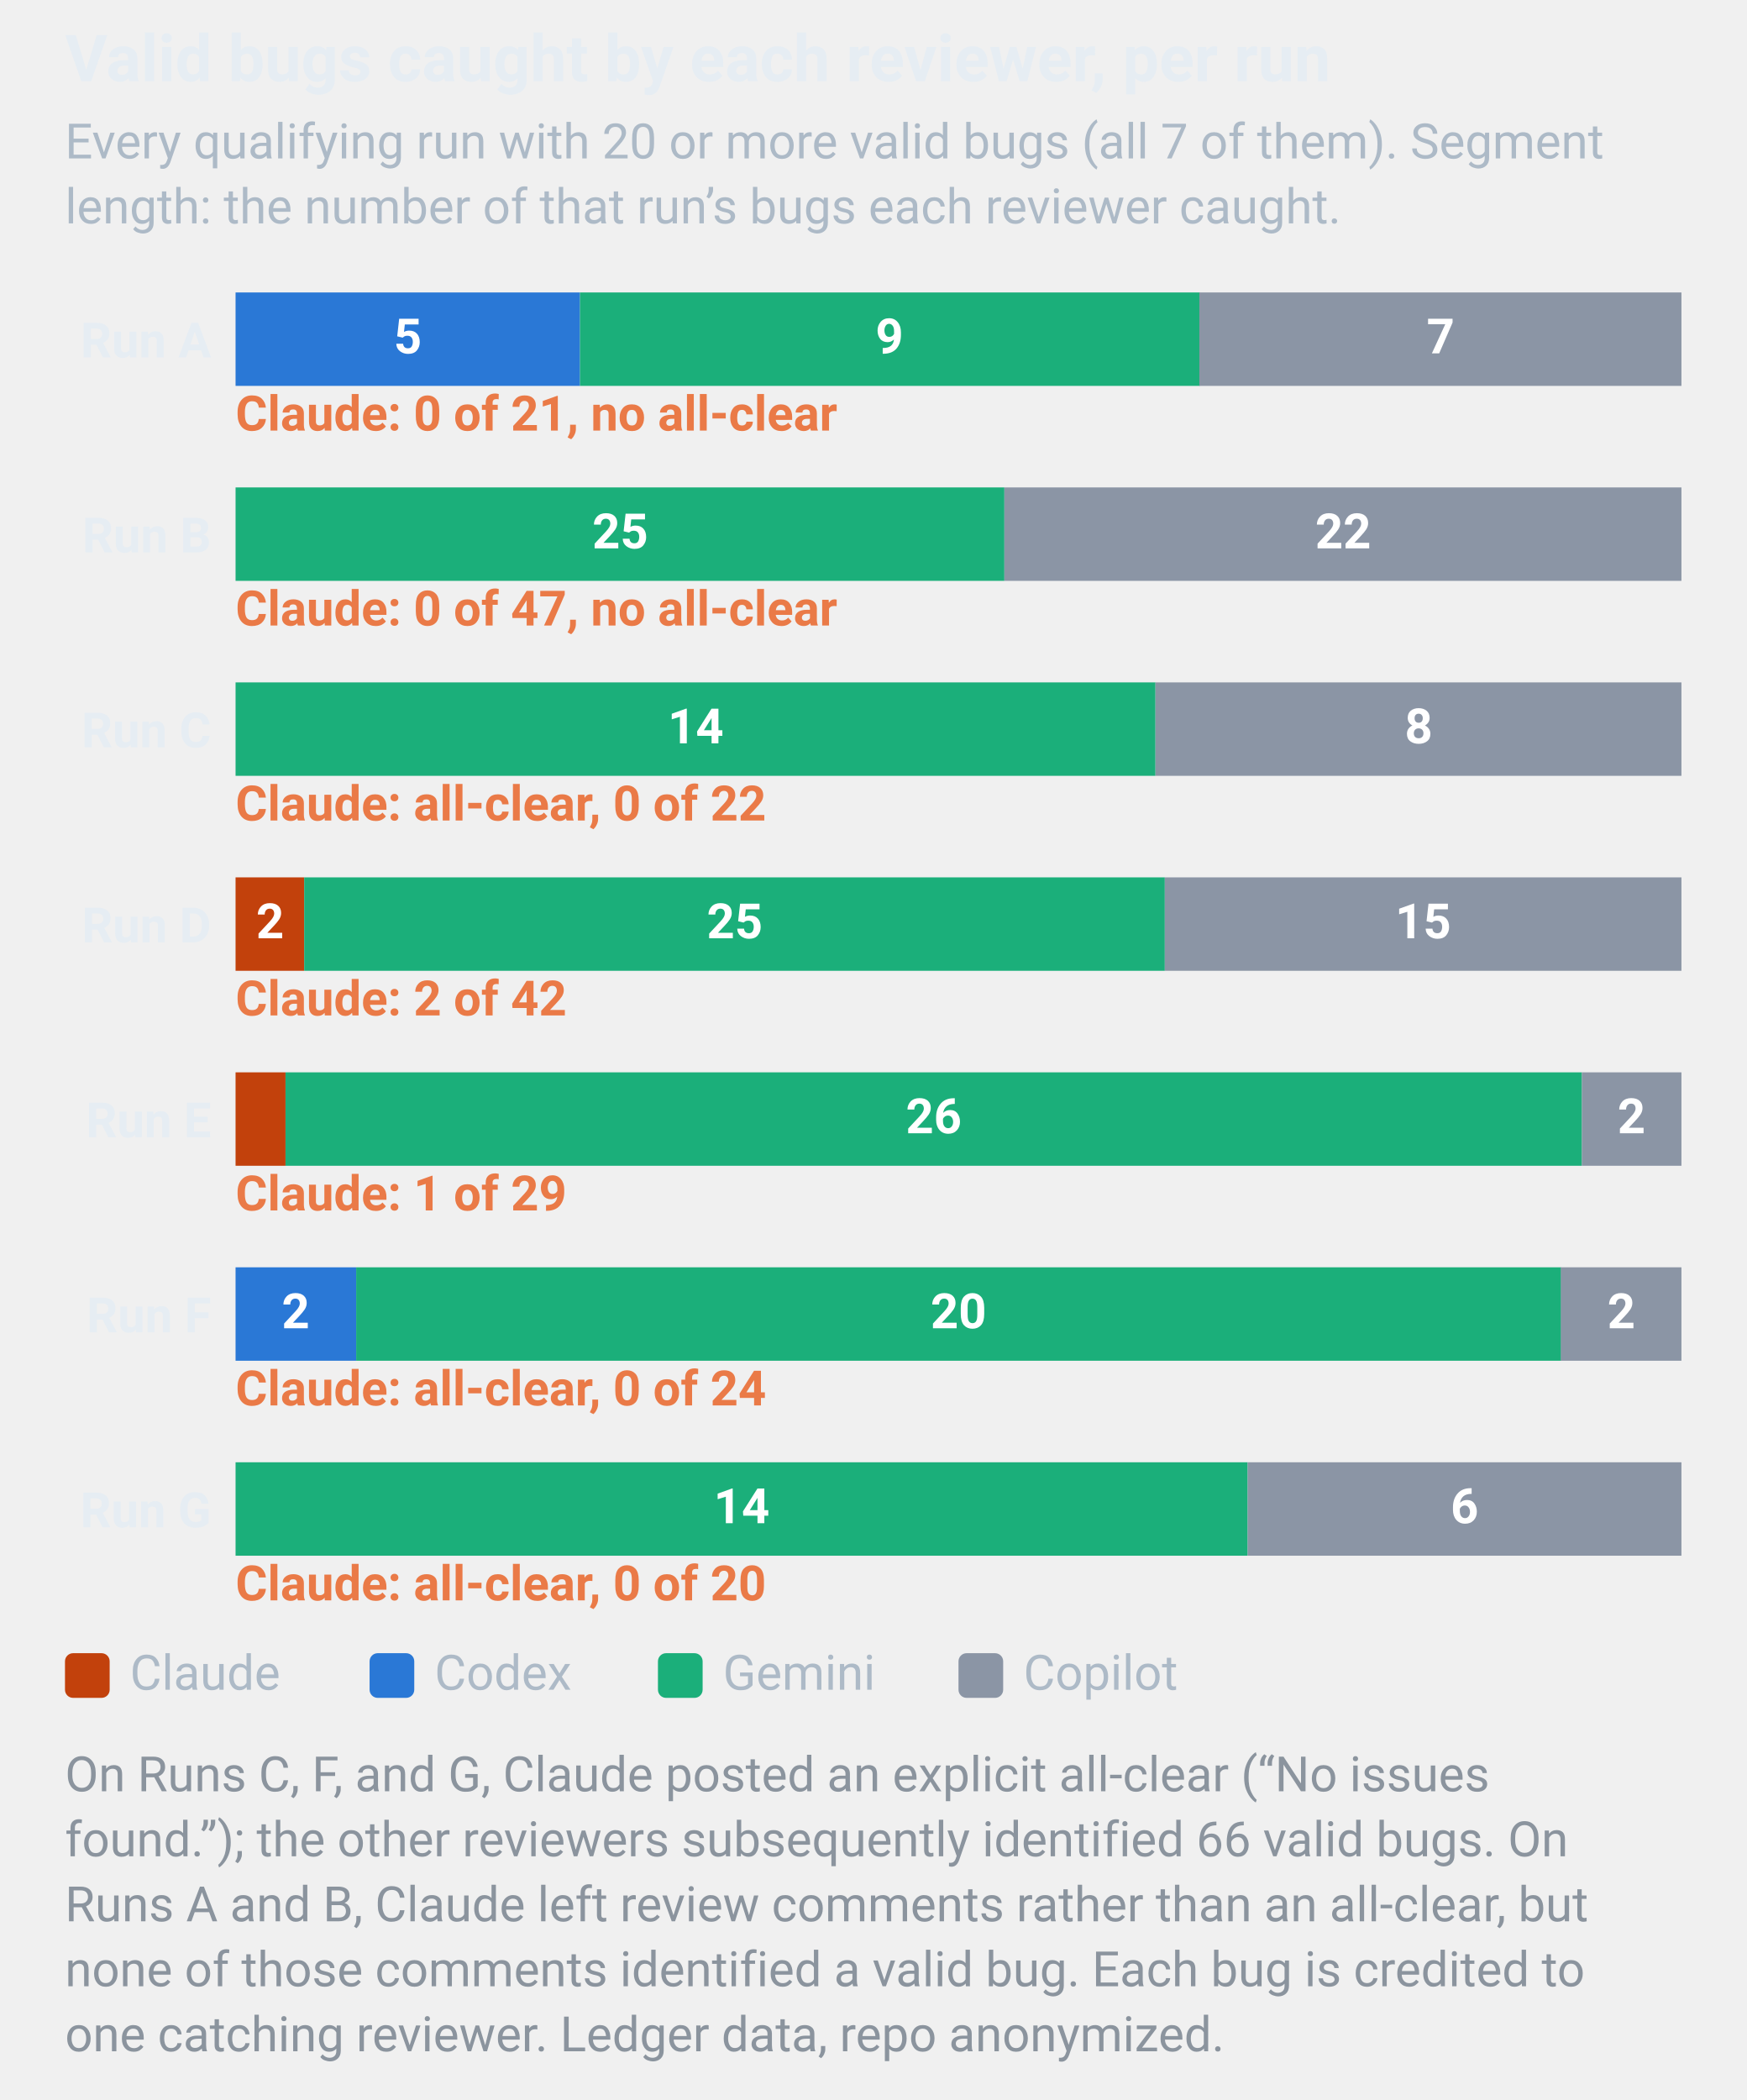
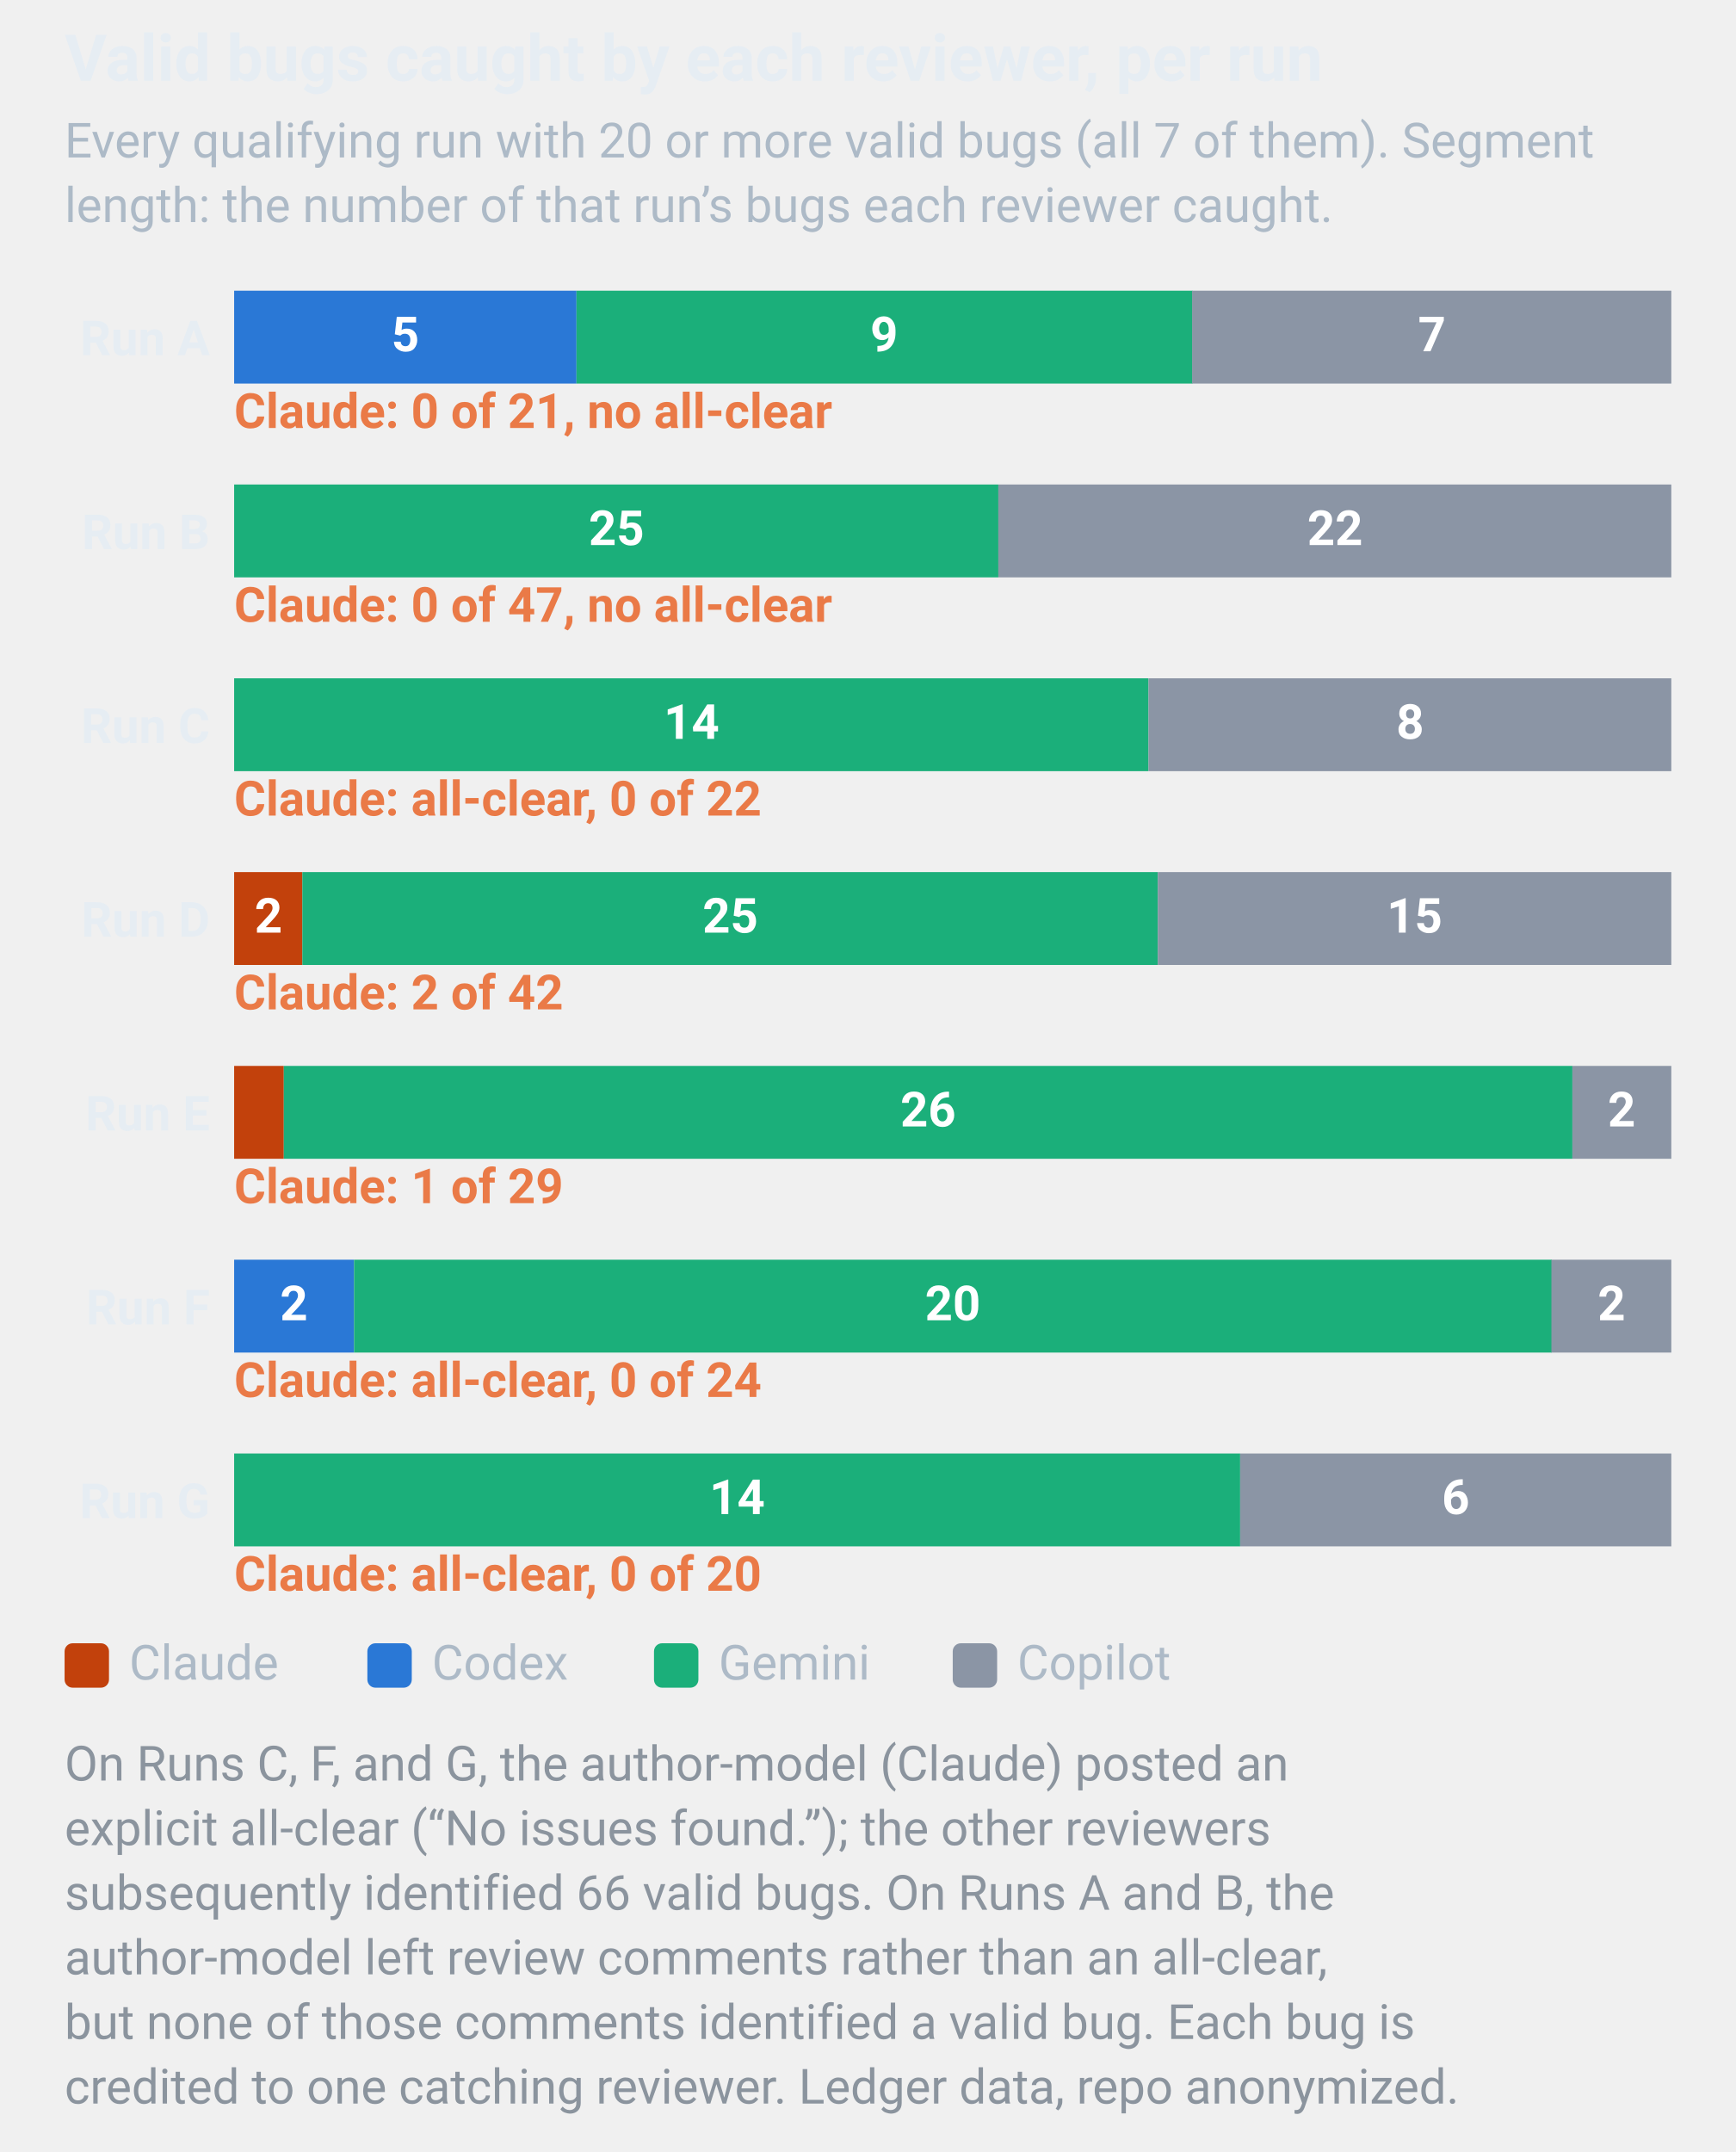
- <svg xmlns="http://www.w3.org/2000/svg" viewBox="0 0 430 517" font-family="-apple-system,Segoe UI,Roboto,Helvetica,Arial,sans-serif">
+ <svg xmlns="http://www.w3.org/2000/svg" viewBox="0 0 430 533" font-family="-apple-system,Segoe UI,Roboto,Helvetica,Arial,sans-serif">
  <text x="16.0" y="20.0" font-size="16" font-weight="700" fill="#e6edf3">Valid bugs caught by each reviewer, per run</text>
  <text x="16.0" y="39.0" font-size="12" fill="#adbac7">Every qualifying run with 20 or more valid bugs (all 7 of them). Segment</text>
  <text x="16.0" y="55.0" font-size="12" fill="#adbac7">length: the number of that run’s bugs each reviewer caught.</text>
  <text x="52.0" y="88.0" font-size="12" font-weight="700" text-anchor="end" fill="#e6edf3">Run A</text>
  <rect x="58.0" y="72" width="84.8" height="23" fill="#2A78D6" />
  <text x="100.4" y="87.0" font-size="12" font-weight="700" text-anchor="middle" fill="#ffffff">5</text>
  <rect x="142.8" y="72" width="152.6" height="23" fill="#1BAF7A" />
  <text x="219.0" y="87.0" font-size="12" font-weight="700" text-anchor="middle" fill="#ffffff">9</text>
  <rect x="295.3" y="72" width="118.7" height="23" fill="#8B95A5" />
  <text x="354.7" y="87.0" font-size="12" font-weight="700" text-anchor="middle" fill="#ffffff">7</text>
  <text x="58.0" y="106.0" font-size="12" font-weight="700" fill="#EA7A47">Claude: 0 of 21, no all-clear</text>
  <text x="52.0" y="136.0" font-size="12" font-weight="700" text-anchor="end" fill="#e6edf3">Run B</text>
  <rect x="58.0" y="120" width="189.3" height="23" fill="#1BAF7A" />
  <text x="152.7" y="135.0" font-size="12" font-weight="700" text-anchor="middle" fill="#ffffff">25</text>
  <rect x="247.3" y="120" width="166.7" height="23" fill="#8B95A5" />
  <text x="330.7" y="135.0" font-size="12" font-weight="700" text-anchor="middle" fill="#ffffff">22</text>
  <text x="58.0" y="154.0" font-size="12" font-weight="700" fill="#EA7A47">Claude: 0 of 47, no all-clear</text>
  <text x="52.0" y="184.0" font-size="12" font-weight="700" text-anchor="end" fill="#e6edf3">Run C</text>
  <rect x="58.0" y="168" width="226.5" height="23" fill="#1BAF7A" />
  <text x="171.3" y="183.0" font-size="12" font-weight="700" text-anchor="middle" fill="#ffffff">14</text>
  <rect x="284.5" y="168" width="129.5" height="23" fill="#8B95A5" />
  <text x="349.3" y="183.0" font-size="12" font-weight="700" text-anchor="middle" fill="#ffffff">8</text>
  <text x="58.0" y="202.0" font-size="12" font-weight="700" fill="#EA7A47">Claude: all-clear, 0 of 22</text>
  <text x="52.0" y="232.0" font-size="12" font-weight="700" text-anchor="end" fill="#e6edf3">Run D</text>
  <rect x="58.0" y="216" width="16.9" height="23" fill="#C2410C" />
  <text x="66.5" y="231.0" font-size="12" font-weight="700" text-anchor="middle" fill="#ffffff">2</text>
  <rect x="74.9" y="216" width="211.9" height="23" fill="#1BAF7A" />
  <text x="180.9" y="231.0" font-size="12" font-weight="700" text-anchor="middle" fill="#ffffff">25</text>
  <rect x="286.8" y="216" width="127.2" height="23" fill="#8B95A5" />
  <text x="350.4" y="231.0" font-size="12" font-weight="700" text-anchor="middle" fill="#ffffff">15</text>
  <text x="58.0" y="250.0" font-size="12" font-weight="700" fill="#EA7A47">Claude: 2 of 42</text>
  <text x="52.0" y="280.0" font-size="12" font-weight="700" text-anchor="end" fill="#e6edf3">Run E</text>
  <rect x="58.0" y="264" width="12.3" height="23" fill="#C2410C" />
  <rect x="70.3" y="264" width="319.2" height="23" fill="#1BAF7A" />
  <text x="229.9" y="279.0" font-size="12" font-weight="700" text-anchor="middle" fill="#ffffff">26</text>
  <rect x="389.5" y="264" width="24.5" height="23" fill="#8B95A5" />
  <text x="401.7" y="279.0" font-size="12" font-weight="700" text-anchor="middle" fill="#ffffff">2</text>
  <text x="58.0" y="298.0" font-size="12" font-weight="700" fill="#EA7A47">Claude: 1 of 29</text>
  <text x="52.0" y="328.0" font-size="12" font-weight="700" text-anchor="end" fill="#e6edf3">Run F</text>
  <rect x="58.0" y="312" width="29.7" height="23" fill="#2A78D6" />
  <text x="72.8" y="327.0" font-size="12" font-weight="700" text-anchor="middle" fill="#ffffff">2</text>
  <rect x="87.7" y="312" width="296.7" height="23" fill="#1BAF7A" />
  <text x="236.0" y="327.0" font-size="12" font-weight="700" text-anchor="middle" fill="#ffffff">20</text>
  <rect x="384.3" y="312" width="29.7" height="23" fill="#8B95A5" />
  <text x="399.2" y="327.0" font-size="12" font-weight="700" text-anchor="middle" fill="#ffffff">2</text>
  <text x="58.0" y="346.0" font-size="12" font-weight="700" fill="#EA7A47">Claude: all-clear, 0 of 24</text>
  <text x="52.0" y="376.0" font-size="12" font-weight="700" text-anchor="end" fill="#e6edf3">Run G</text>
  <rect x="58.0" y="360" width="249.2" height="23" fill="#1BAF7A" />
  <text x="182.6" y="375.0" font-size="12" font-weight="700" text-anchor="middle" fill="#ffffff">14</text>
  <rect x="307.2" y="360" width="106.8" height="23" fill="#8B95A5" />
  <text x="360.6" y="375.0" font-size="12" font-weight="700" text-anchor="middle" fill="#ffffff">6</text>
  <text x="58.0" y="394.0" font-size="12" font-weight="700" fill="#EA7A47">Claude: all-clear, 0 of 20</text>
  <rect x="16" y="407" width="11" height="11" rx="2" fill="#C2410C" />
  <text x="32.0" y="416.0" font-size="12" fill="#adbac7">Claude</text>
  <rect x="91" y="407" width="11" height="11" rx="2" fill="#2A78D6" />
  <text x="107.0" y="416.0" font-size="12" fill="#adbac7">Codex</text>
  <rect x="162" y="407" width="11" height="11" rx="2" fill="#1BAF7A" />
  <text x="178.0" y="416.0" font-size="12" fill="#adbac7">Gemini</text>
  <rect x="236" y="407" width="11" height="11" rx="2" fill="#8B95A5" />
  <text x="252.0" y="416.0" font-size="12" fill="#adbac7">Copilot</text>
-   <text x="16.0" y="441.0" font-size="12" fill="#8b949e">On Runs C, F, and G, Claude posted an explicit all-clear (“No issues</text>
-   <text x="16.0" y="457.0" font-size="12" fill="#8b949e">found.”); the other reviewers subsequently identified 66 valid bugs. On</text>
-   <text x="16.0" y="473.0" font-size="12" fill="#8b949e">Runs A and B, Claude left review comments rather than an all-clear, but</text>
-   <text x="16.0" y="489.0" font-size="12" fill="#8b949e">none of those comments identified a valid bug. Each bug is credited to</text>
-   <text x="16.0" y="505.0" font-size="12" fill="#8b949e">one catching reviewer. Ledger data, repo anonymized.</text>
+   <text x="16.0" y="441.0" font-size="12" fill="#8b949e">On Runs C, F, and G, the author-model (Claude) posted an</text>
+   <text x="16.0" y="457.0" font-size="12" fill="#8b949e">explicit all-clear (“No issues found.”); the other reviewers</text>
+   <text x="16.0" y="473.0" font-size="12" fill="#8b949e">subsequently identified 66 valid bugs. On Runs A and B, the</text>
+   <text x="16.0" y="489.0" font-size="12" fill="#8b949e">author-model left review comments rather than an all-clear,</text>
+   <text x="16.0" y="505.0" font-size="12" fill="#8b949e">but none of those comments identified a valid bug. Each bug is</text>
+   <text x="16.0" y="521.0" font-size="12" fill="#8b949e">credited to one catching reviewer. Ledger data, repo anonymized.</text>
</svg>
